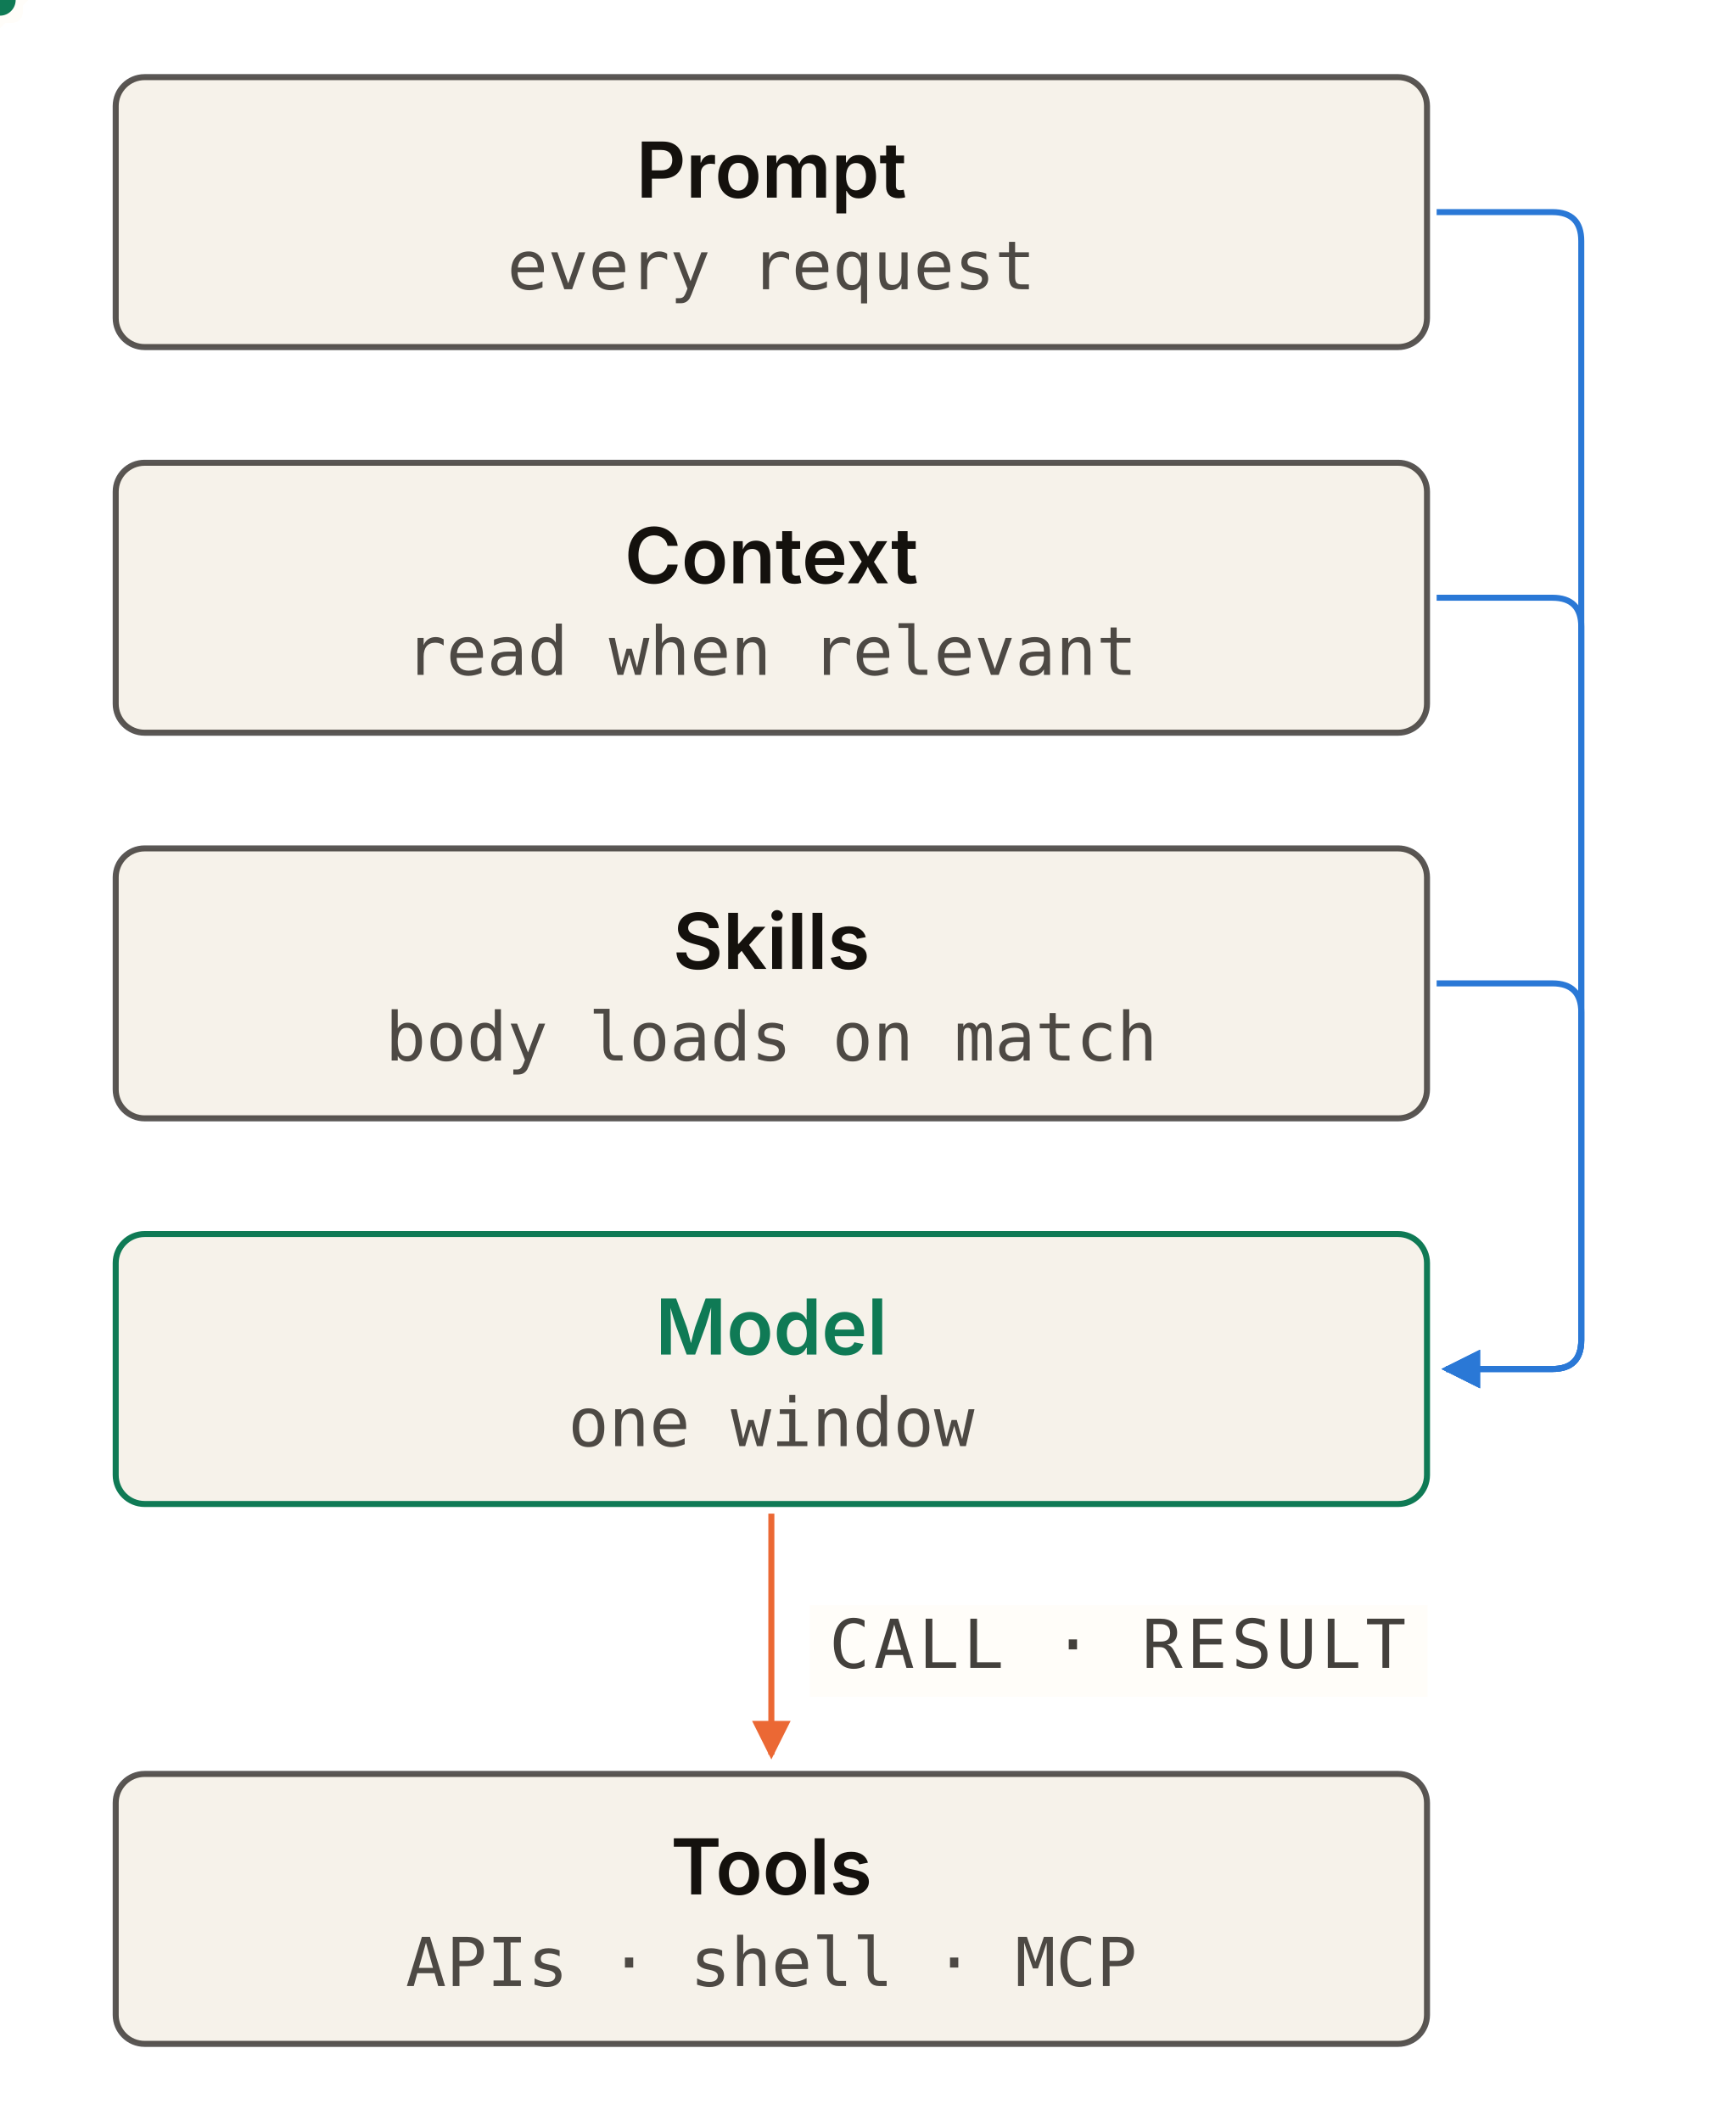
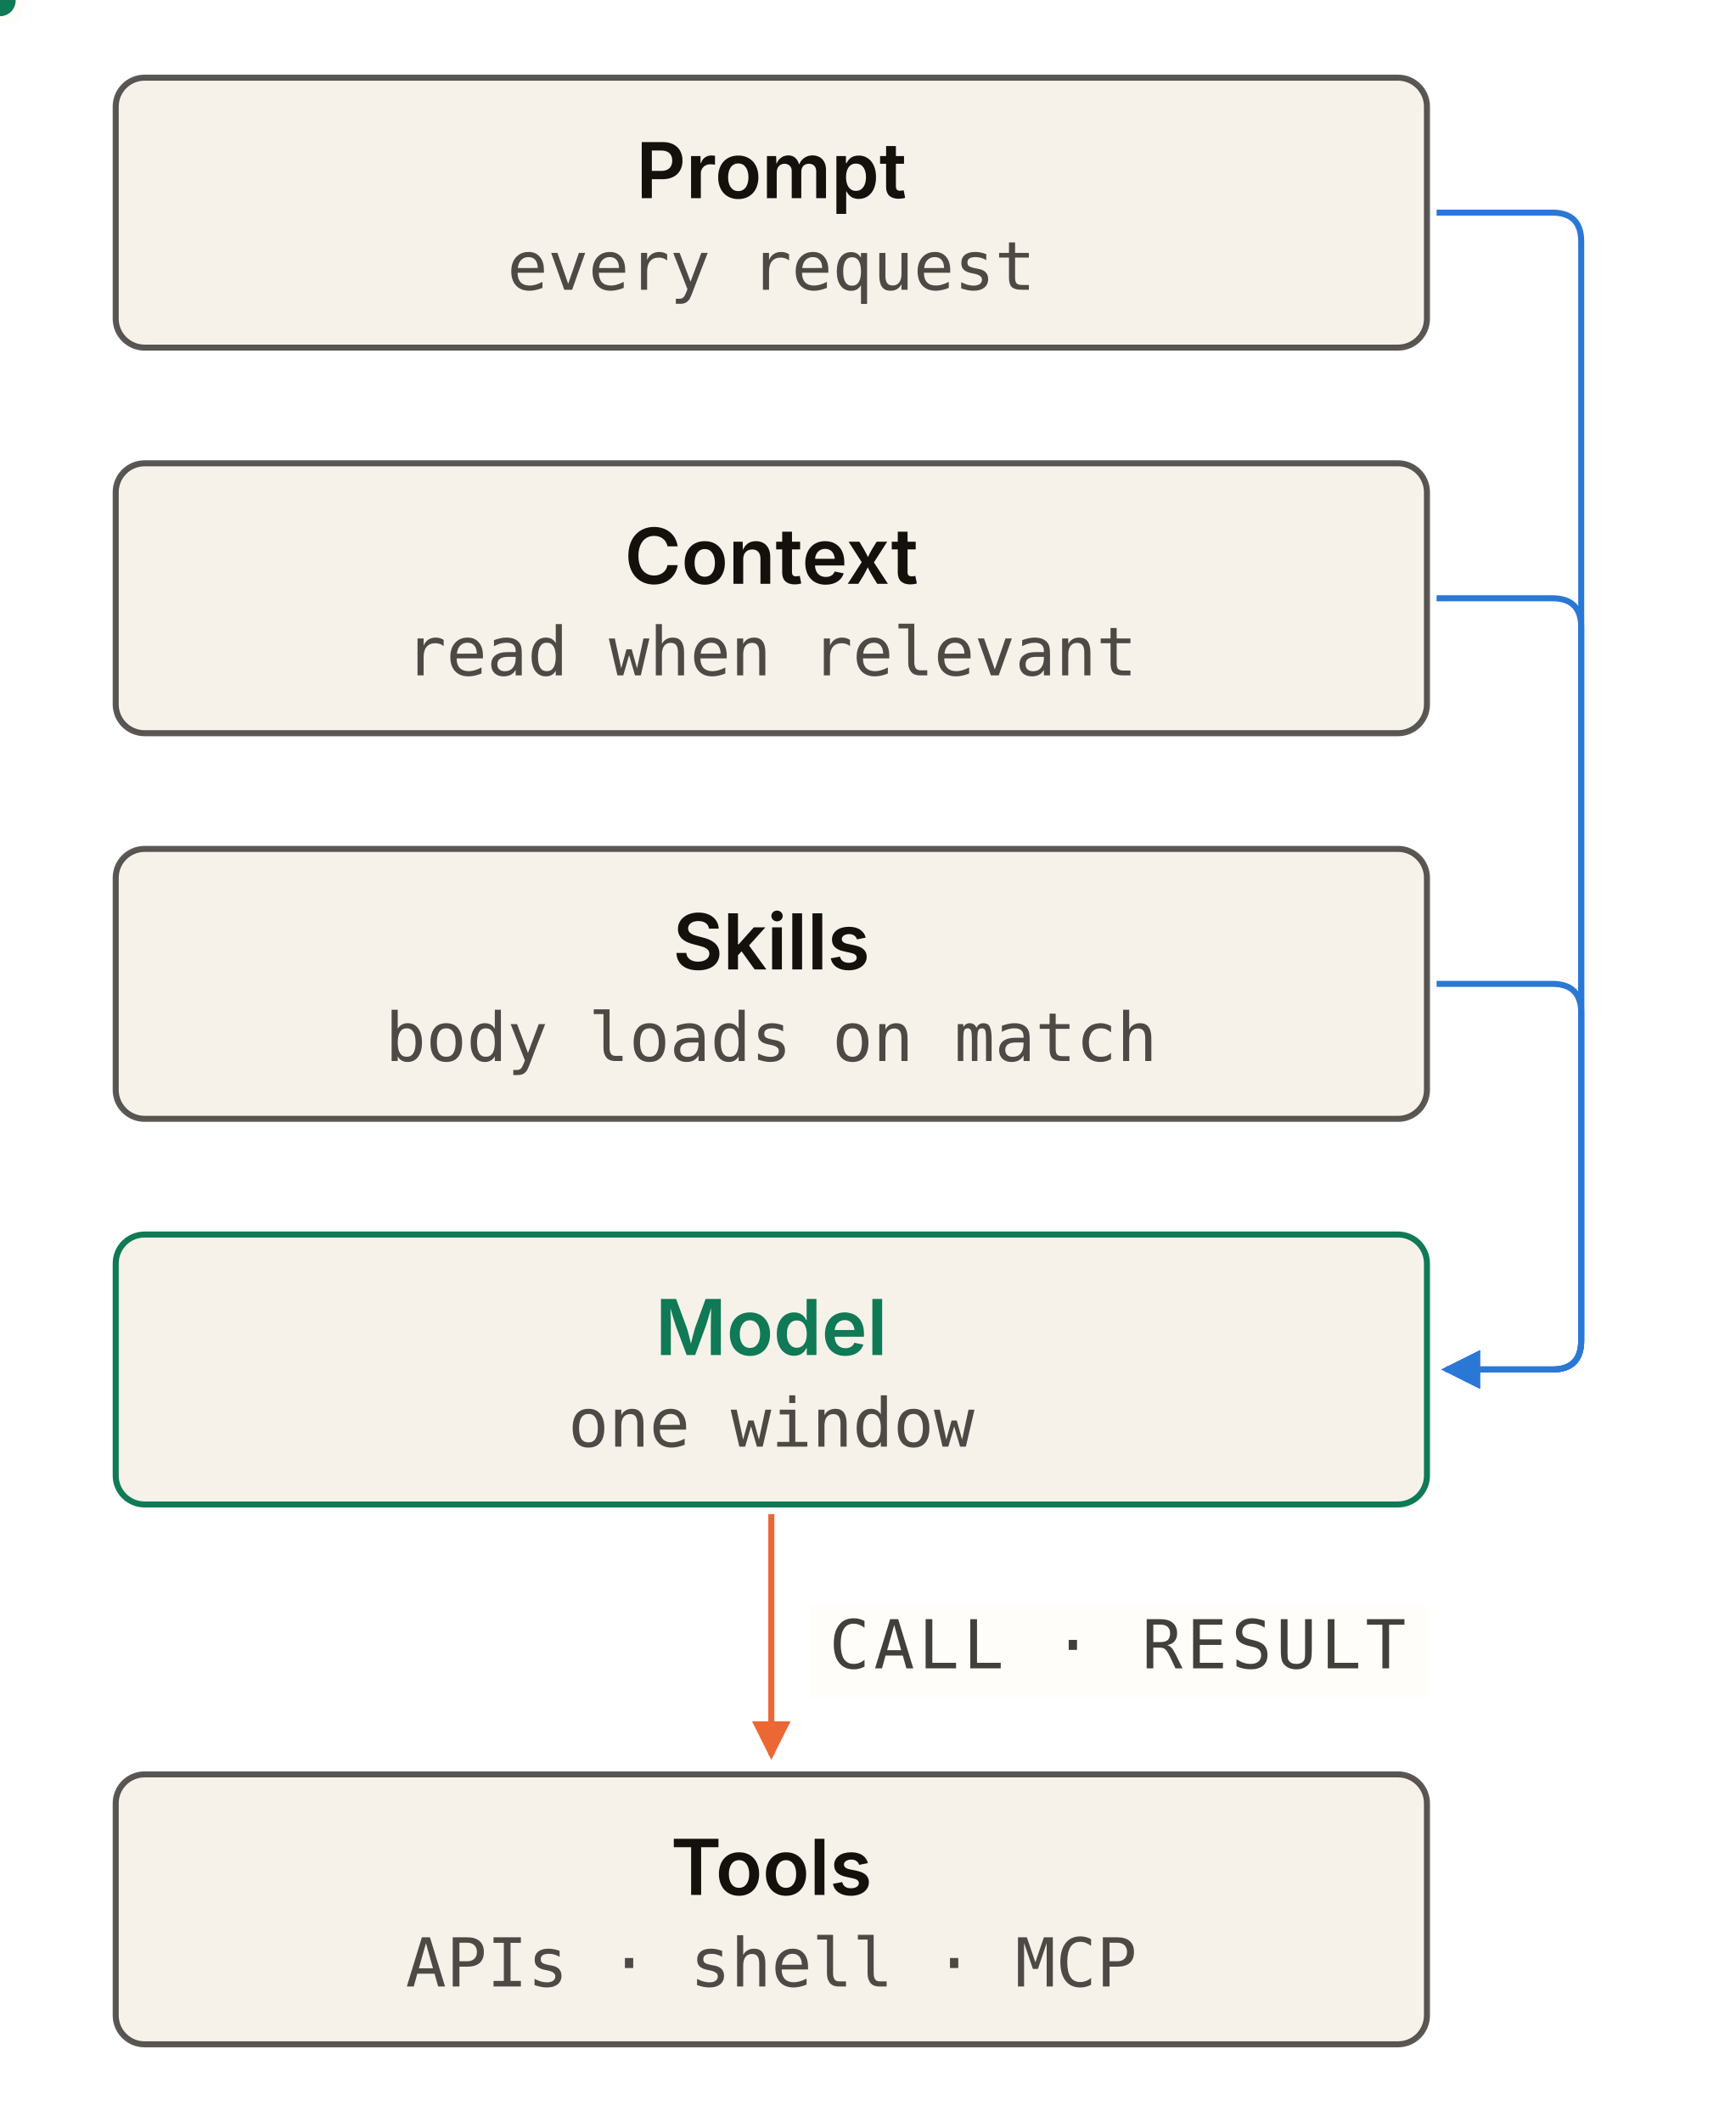
- <svg xmlns="http://www.w3.org/2000/svg" viewBox="0 0 360 440" width="360" height="440" color="#14110d" font-family="ui-sans-serif, system-ui, -apple-system, 'Segoe UI', Inter, Helvetica, Arial, sans-serif" role="img" aria-label="The four parts stacked: the prompt on every request, context read when relevant and skills whose body loads on a match all feed the model's one window. Below it, the model calls tools such as APIs, a shell or an MCP server, and results come back.">
+ <svg xmlns="http://www.w3.org/2000/svg" viewBox="0 0 360 440" width="350" height="428" color="#14110d" font-family="ui-sans-serif, system-ui, -apple-system, 'Segoe UI', Inter, Helvetica, Arial, sans-serif" role="img" aria-label="The four parts stacked: the prompt on every request, context read when relevant and skills whose body loads on a match all feed the model's one window. Below it, the model calls tools such as APIs, a shell or an MCP server, and results come back.">
  <style>text{user-select:none}</style>
  <g transform="translate(0,0)">
    <defs>
      <marker id="fpm-head" markerWidth="8" markerHeight="8" refX="7" refY="4" orient="auto-start-reverse" markerUnits="userSpaceOnUse">
        <path d="M0,0 L8,4 L0,8 z" fill="currentColor" />
      </marker>
      <marker id="fpm-head-accent" markerWidth="8" markerHeight="8" refX="7" refY="4" orient="auto-start-reverse" markerUnits="userSpaceOnUse">
        <path d="M0,0 L8,4 L0,8 z" fill="#0f7a55" />
      </marker>
      <marker id="fpm-head-request" markerWidth="8" markerHeight="8" refX="7" refY="4" orient="auto-start-reverse" markerUnits="userSpaceOnUse">
        <path d="M0,0 L8,4 L0,8 z" fill="#2a78d6" />
      </marker>
      <marker id="fpm-head-response" markerWidth="8" markerHeight="8" refX="7" refY="4" orient="auto-start-reverse" markerUnits="userSpaceOnUse">
        <path d="M0,0 L8,4 L0,8 z" fill="#0f7a55" />
      </marker>
      <marker id="fpm-head-change" markerWidth="8" markerHeight="8" refX="7" refY="4" orient="auto-start-reverse" markerUnits="userSpaceOnUse">
        <path d="M0,0 L8,4 L0,8 z" fill="#eb6834" />
      </marker>
    </defs>
    <g data-uipack="node">
      <rect x="24" y="16" width="272" height="56" rx="6" fill="#f6f2ea" stroke="currentColor" stroke-opacity="0.7" stroke-width="1.25" />
      <path class="uipack__touch-target" d="M 24 16 h 272 v 56 h -272 Z" fill="transparent" stroke="none" aria-hidden="true" />
      <text x="160" y="41" text-anchor="middle" font-size="16" font-weight="600" fill="currentColor">Prompt</text>
      <text x="160" y="60" text-anchor="middle" font-size="14" font-family="ui-monospace, SFMono-Regular, Menlo, Consolas, monospace" fill="currentColor" fill-opacity="0.75">every request</text>
    </g>
    <g data-uipack="node">
      <rect x="24" y="96" width="272" height="56" rx="6" fill="#f6f2ea" stroke="currentColor" stroke-opacity="0.7" stroke-width="1.25" />
      <path class="uipack__touch-target" d="M 24 96 h 272 v 56 h -272 Z" fill="transparent" stroke="none" aria-hidden="true" />
      <text x="160" y="121" text-anchor="middle" font-size="16" font-weight="600" fill="currentColor">Context</text>
      <text x="160" y="140" text-anchor="middle" font-size="14" font-family="ui-monospace, SFMono-Regular, Menlo, Consolas, monospace" fill="currentColor" fill-opacity="0.75">read when relevant</text>
    </g>
    <g data-uipack="node">
      <rect x="24" y="176" width="272" height="56" rx="6" fill="#f6f2ea" stroke="currentColor" stroke-opacity="0.7" stroke-width="1.25" />
      <path class="uipack__touch-target" d="M 24 176 h 272 v 56 h -272 Z" fill="transparent" stroke="none" aria-hidden="true" />
      <text x="160" y="201" text-anchor="middle" font-size="16" font-weight="600" fill="currentColor">Skills</text>
      <text x="160" y="220" text-anchor="middle" font-size="14" font-family="ui-monospace, SFMono-Regular, Menlo, Consolas, monospace" fill="currentColor" fill-opacity="0.75">body loads on match</text>
    </g>
    <path data-uipack="connector" data-kind="request" d="M298,44 L322,44 Q328,44 328,50 L328,278 Q328,284 322,284 L300,284" fill="none" stroke="#2a78d6" stroke-opacity="1" stroke-width="1.25" marker-end="url(#fpm-head-request)" />
    <path data-uipack="connector" data-kind="request" d="M298,124 L322,124 Q328,124 328,130 L328,278 Q328,284 322,284 L300,284" fill="none" stroke="#2a78d6" stroke-opacity="1" stroke-width="1.25" marker-end="url(#fpm-head-request)" />
    <path data-uipack="connector" data-kind="request" d="M298,204 L322,204 Q328,204 328,210 L328,278 Q328,284 322,284 L300,284" fill="none" stroke="#2a78d6" stroke-opacity="1" stroke-width="1.25" marker-end="url(#fpm-head-request)" />
    <g data-uipack="packet" data-kind="request">
      <g>
        <rect x="-4" y="-4" width="8" height="8" rx="1.5" fill="#2a78d6" stroke="#fffdf9" stroke-width="1.5" />
        <animateTransform attributeName="transform" type="scale" dur="2.2s" begin="0s" repeatCount="indefinite" calcMode="spline" values="0;1.2;1;1;0" keyTimes="0;0.076;0.127;0.855;1" keySplines="0.2 0.9 0.3 1;0.4 0 0.6 1;0 0 1 1;0.6 0 0.9 0.4" />
      </g>
      <animateMotion dur="2.2s" begin="0s" repeatCount="indefinite" path="M302,44 L322,44 Q328,44 328,50 L328,278 Q328,284 322,284 L308,284" calcMode="linear" />
    </g>
    <g data-uipack="node">
      <rect x="24" y="256" width="272" height="56" rx="6" fill="#f6f2ea" stroke="#0f7a55" stroke-opacity="1" stroke-width="1.25" />
      <path class="uipack__touch-target" d="M 24 256 h 272 v 56 h -272 Z" fill="transparent" stroke="none" aria-hidden="true" />
      <text x="160" y="281" text-anchor="middle" font-size="16" font-weight="600" fill="#0f7a55">Model</text>
      <text x="160" y="300" text-anchor="middle" font-size="14" font-family="ui-monospace, SFMono-Regular, Menlo, Consolas, monospace" fill="currentColor" fill-opacity="0.75">one window</text>
    </g>
    <path data-uipack="connector" data-kind="change" d="M160,314 L160,364" fill="none" stroke="#eb6834" stroke-opacity="1" stroke-width="1.25" marker-end="url(#fpm-head-change)" />
    <g data-uipack="label">
      <rect x="168" y="333" width="128.12" height="19" fill="#fffdf9" />
      <text x="172" y="346" text-anchor="start" font-size="14" font-family="ui-monospace, SFMono-Regular, Menlo, Consolas, monospace" letter-spacing=".06em" fill="currentColor" fill-opacity="0.8">CALL · RESULT</text>
    </g>
    <g data-uipack="packet" data-kind="change">
      <g>
        <path d="M0,-4.8 L4.8,0 L0,4.8 L-4.8,0 Z" fill="#eb6834" stroke="#fffdf9" stroke-width="1.5" />
        <animateTransform attributeName="transform" type="scale" dur="1.2s" begin="0s" repeatCount="indefinite" calcMode="spline" values="0;1.2;1;1;0" keyTimes="0;0.12;0.2;0.8;1" keySplines="0.2 0.9 0.3 1;0.4 0 0.6 1;0 0 1 1;0.6 0 0.9 0.4" />
      </g>
      <animateMotion dur="1.2s" begin="0s" repeatCount="indefinite" path="M160,318 L160,356" calcMode="linear" />
    </g>
    <g data-uipack="packet" data-kind="response">
      <g>
        <circle cx="0" cy="0" r="4" fill="#0f7a55" stroke="#fffdf9" stroke-width="1.5" />
        <animateTransform attributeName="transform" type="scale" dur="1.2s" begin="-0.6s" repeatCount="indefinite" calcMode="spline" values="0;1.2;1;1;0" keyTimes="0;0.12;0.2;0.8;1" keySplines="0.2 0.9 0.3 1;0.4 0 0.6 1;0 0 1 1;0.6 0 0.9 0.4" />
      </g>
      <animateMotion dur="1.2s" begin="-0.6s" repeatCount="indefinite" path="M160,356 L160,318" calcMode="linear" />
    </g>
    <g data-uipack="node">
      <rect x="24" y="368" width="272" height="56" rx="6" fill="#f6f2ea" stroke="currentColor" stroke-opacity="0.7" stroke-width="1.25" />
      <path class="uipack__touch-target" d="M 24 368 h 272 v 56 h -272 Z" fill="transparent" stroke="none" aria-hidden="true" />
      <text x="160" y="393" text-anchor="middle" font-size="16" font-weight="600" fill="currentColor">Tools</text>
      <text x="160" y="412" text-anchor="middle" font-size="14" font-family="ui-monospace, SFMono-Regular, Menlo, Consolas, monospace" fill="currentColor" fill-opacity="0.75">APIs · shell · MCP</text>
    </g>
  </g>
</svg>
